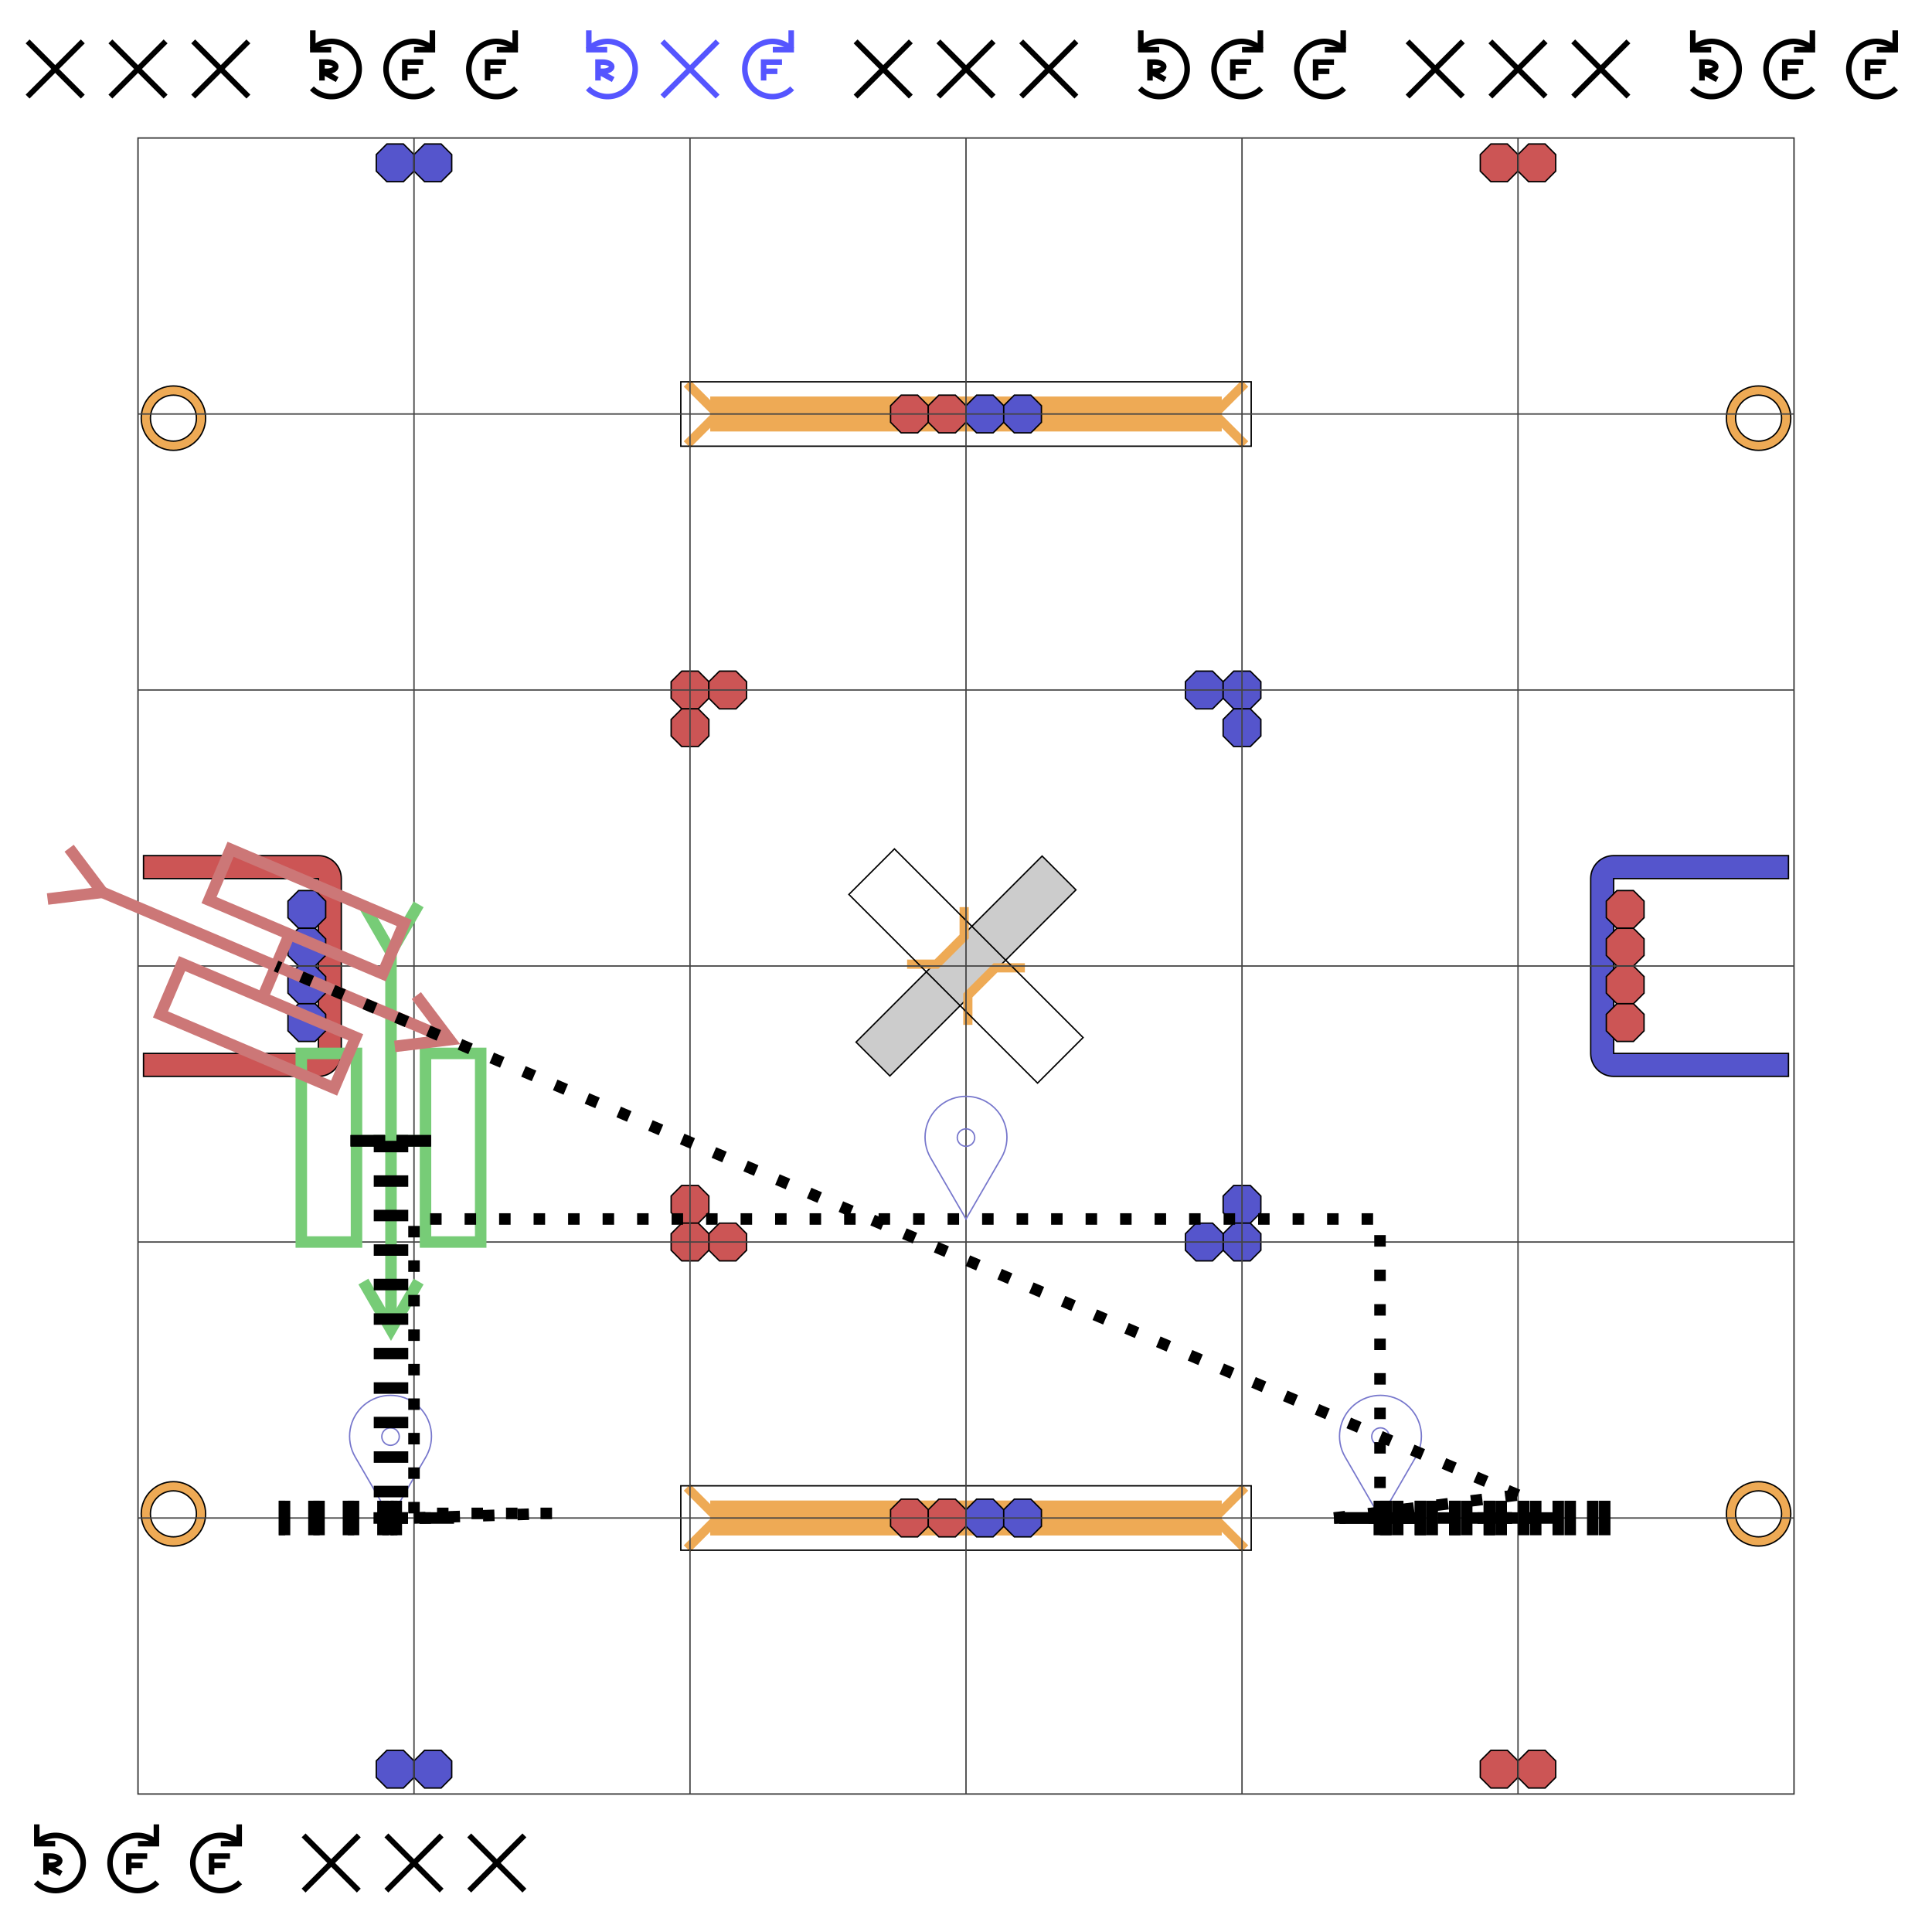
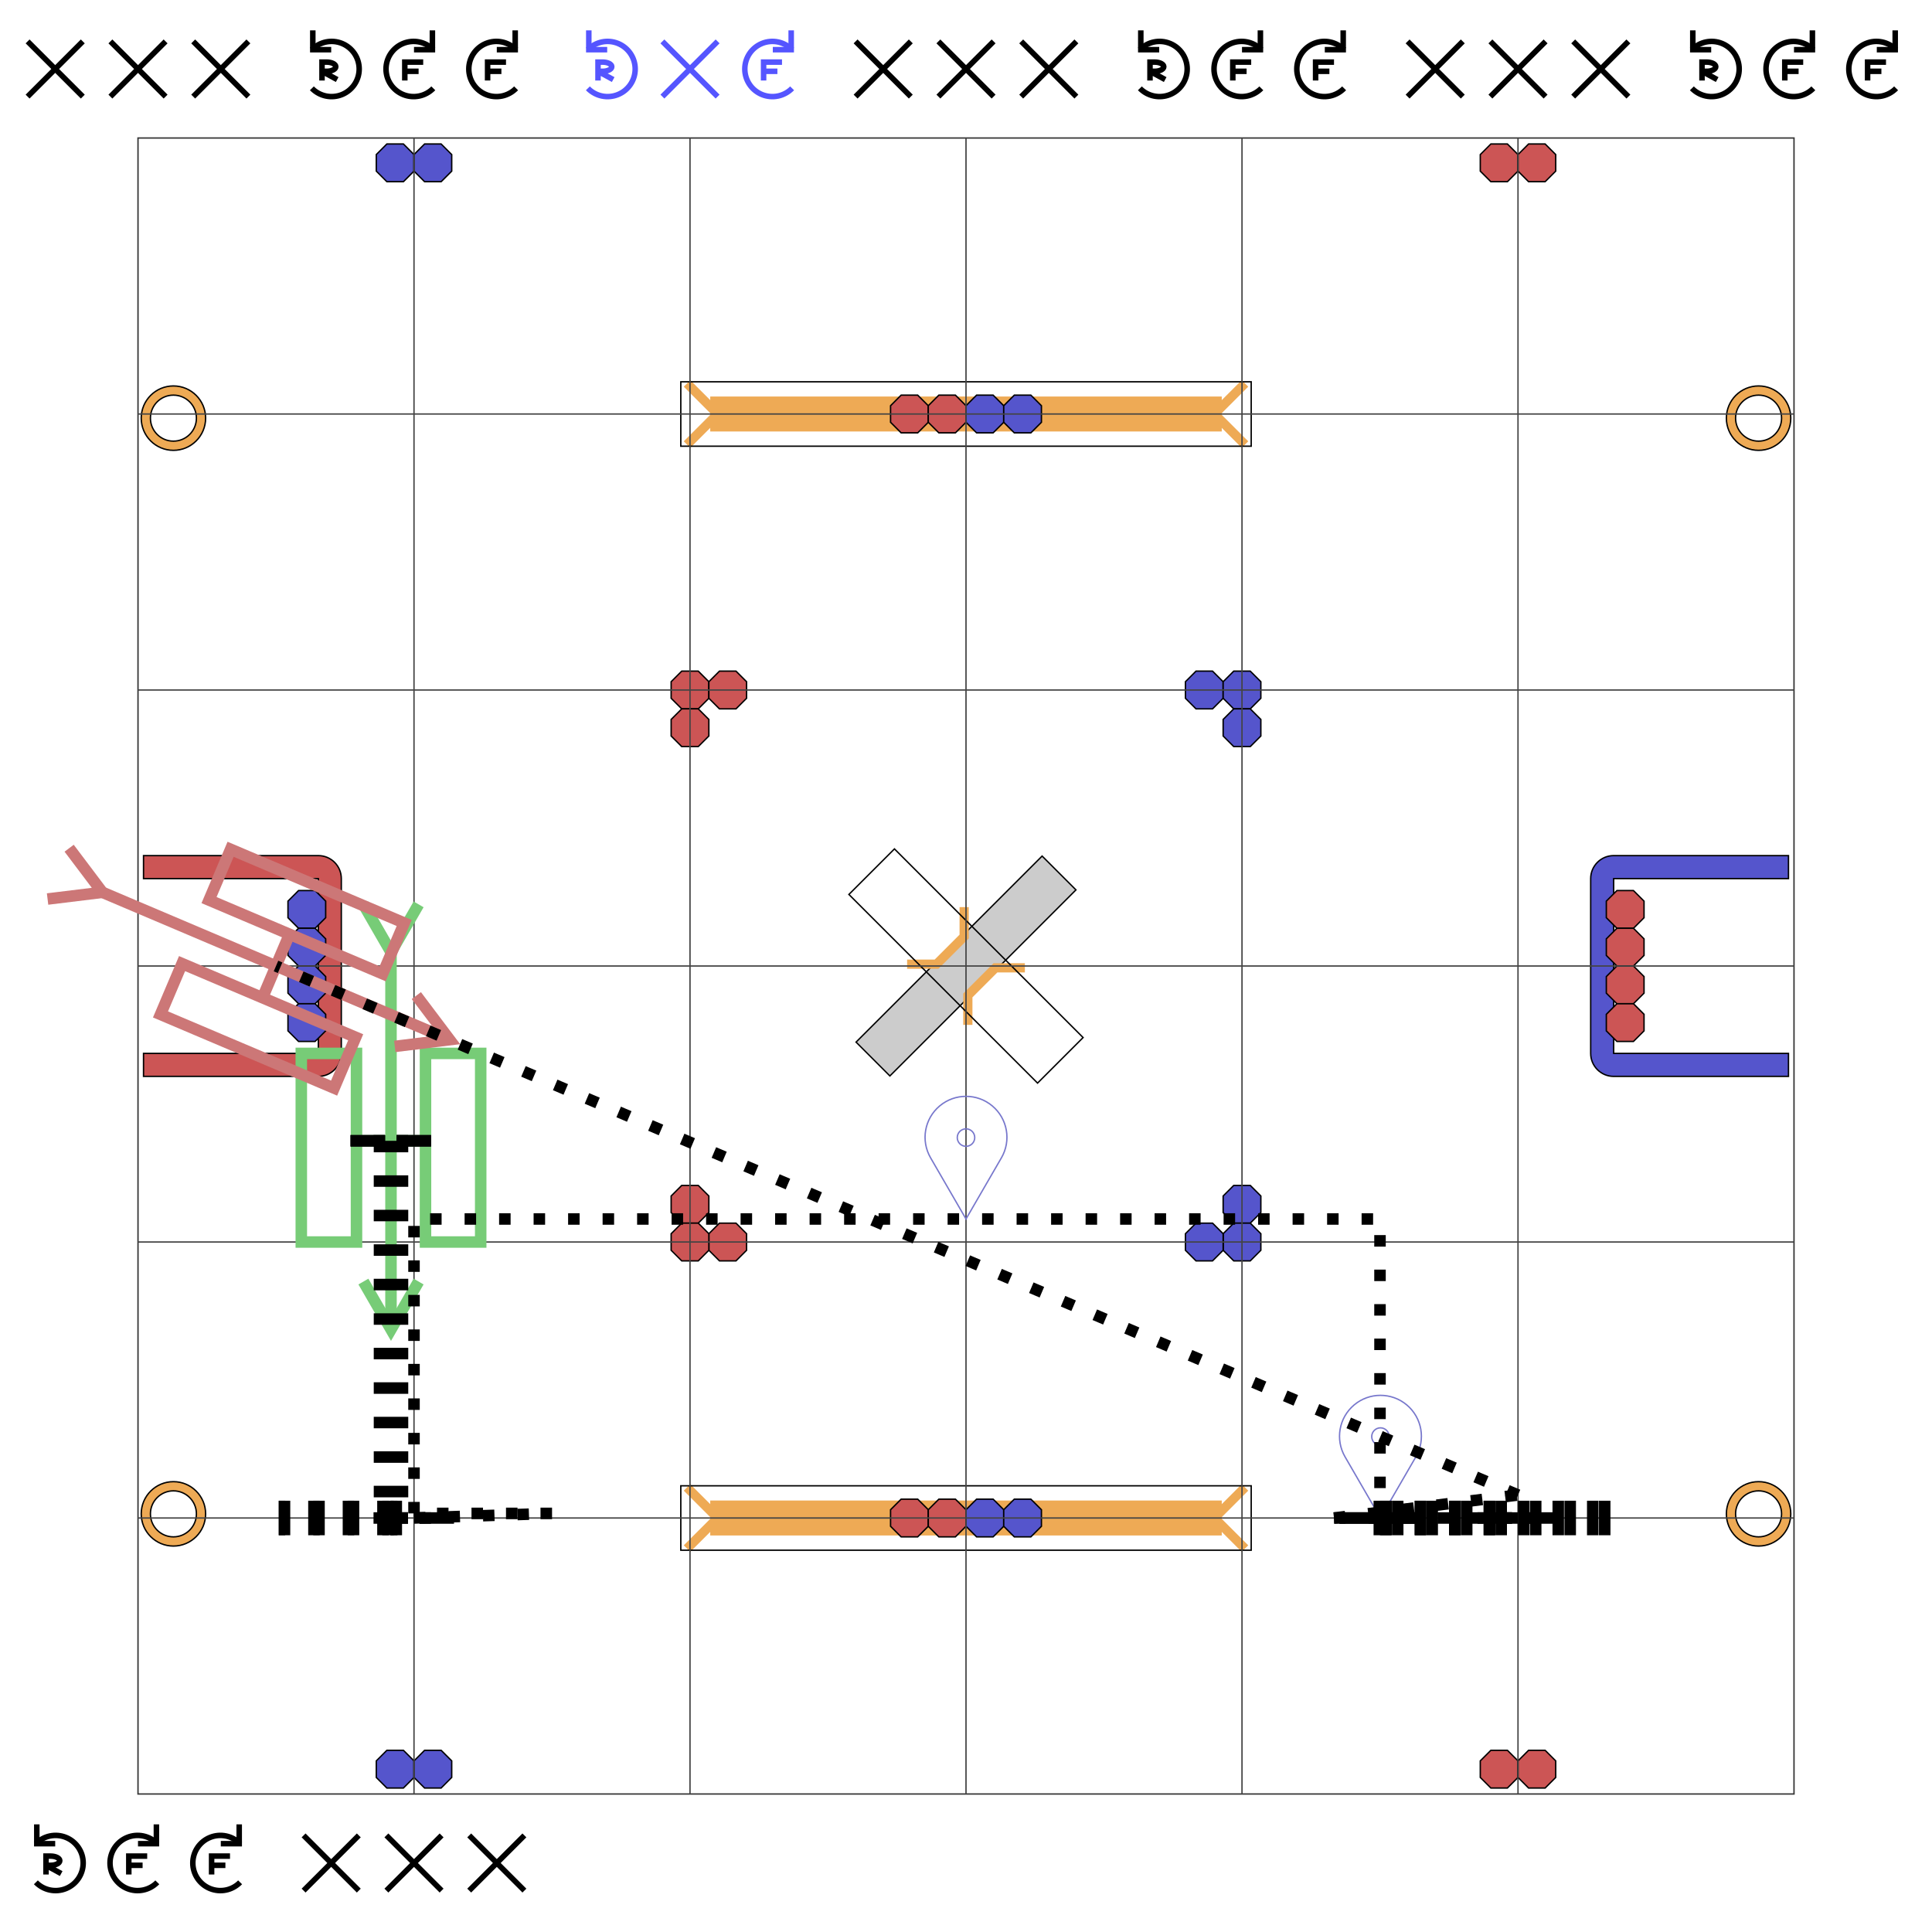
<svg xmlns="http://www.w3.org/2000/svg" version="1.1" width="600" height="600" viewBox="-2100 -2100 4200 4200">
  <g transform="scale(1, -1)">
    <rect x="-2100" y="-2100" width="4200" height="4200" fill="#ffffff" />
    <rect x="-1800" y="-1800" width="3600" height="3600" fill="none" stroke="#333333" stroke-width="3" />
    <path d="M -1788 240 l 380 0 a 50 50 0 0 0 50 -50 l 0 -380 a 50 50 0 0 0 -50 -50 l -380 0  l 0 50 l 380 0 l 0 380 l -380 0 z" fill="#cc5555" stroke="#000000" stroke-width="3" />
    <path d="M 1788 240 l -380 0 a 50 50 0 0 1 -50 -50 l 0 -380 a 50 50 0 0 1 50 -50 l 380 0  l 0 50 l -380 0 l 0 380 l 380 0 z" fill="#5555cc" stroke="#000000" stroke-width="3" />
    <rect x="-550" y="1200" width="20" height="94" transform="rotate(45, -540, 1200)" fill="#eeaa55" />
    <rect x="-550" y="1200" width="20" height="94" transform="rotate(135, -540, 1200)" fill="#eeaa55" />
    <rect x="530" y="1200" width="20" height="94" transform="rotate(-45, 540, 1200)" fill="#eeaa55" />
    <rect x="530" y="1200" width="20" height="94" transform="rotate(-135, 540, 1200)" fill="#eeaa55" />
    <rect x="-550" y="-1200" width="20" height="94" transform="rotate(45, -540, -1200)" fill="#eeaa55" />
    <rect x="-550" y="-1200" width="20" height="94" transform="rotate(135, -540, -1200)" fill="#eeaa55" />
    <rect x="530" y="-1200" width="20" height="94" transform="rotate(-45, 540, -1200)" fill="#eeaa55" />
    <rect x="530" y="-1200" width="20" height="94" transform="rotate(-135, 540, -1200)" fill="#eeaa55" />
    <rect x="-556" y="1162" width="1112" height="76" fill="#eeaa55" />
    <rect x="-620" y="1130" width="1240" height="140" fill="none" stroke="#000000" stroke-width="3" />
    <rect x="-556" y="-1238" width="1112" height="76" fill="#eeaa55" />
    <rect x="-620" y="-1270" width="1240" height="140" fill="none" stroke="#000000" stroke-width="3" />
    <rect x="-286" y="-52" width="572" height="104" transform="rotate(45)" fill="#cccccc" stroke="#000000" stroke-width="3" />
    <polyline points="-128,4 -64,4 -4,64 -4,128" fill="none" stroke="#eeaa55" stroke-width="20" />
    <polyline points="128,-4 64,-4 4,-64 4,-128" fill="none" stroke="#eeaa55" stroke-width="20" />
    <rect x="-290" y="-70" width="580" height="140" transform="rotate(-45)" fill="none" stroke="#000000" stroke-width="3" />
    <path d="M 1118,1728 l 0 36 l 23 23 l 36 0 l 23 -23 l  0 -36 l -23 -23 l -36 0 l -23 23 z" fill="#cc5555" stroke="#000000" stroke-width="3" fill-rule="evenodd" />
    <path d="M 1200,1728 l 0 36 l 23 23 l 36 0 l 23 -23 l  0 -36 l -23 -23 l -36 0 l -23 23 z" fill="#cc5555" stroke="#000000" stroke-width="3" fill-rule="evenodd" />
    <path d="M -164,1182 l 0 36 l 23 23 l 36 0 l 23 -23 l  0 -36 l -23 -23 l -36 0 l -23 23 z" fill="#cc5555" stroke="#000000" stroke-width="3" fill-rule="evenodd" />
    <path d="M -82,1182 l 0 36 l 23 23 l 36 0 l 23 -23 l  0 -36 l -23 -23 l -36 0 l -23 23 z" fill="#cc5555" stroke="#000000" stroke-width="3" fill-rule="evenodd" />
    <path d="M -641,582 l 0 36 l 23 23 l 36 0 l 23 -23 l  0 -36 l -23 -23 l -36 0 l -23 23 z" fill="#cc5555" stroke="#000000" stroke-width="3" fill-rule="evenodd" />
    <path d="M -559,582 l 0 36 l 23 23 l 36 0 l 23 -23 l  0 -36 l -23 -23 l -36 0 l -23 23 z" fill="#cc5555" stroke="#000000" stroke-width="3" fill-rule="evenodd" />
    <path d="M -641,500 l 0 36 l 23 23 l 36 0 l 23 -23 l  0 -36 l -23 -23 l -36 0 l -23 23 z" fill="#cc5555" stroke="#000000" stroke-width="3" fill-rule="evenodd" />
    <path d="M 1392,105 l 0 36 l 23 23 l 36 0 l 23 -23 l  0 -36 l -23 -23 l -36 0 l -23 23 z" fill="#cc5555" stroke="#000000" stroke-width="3" fill-rule="evenodd" />
    <path d="M 1392,23 l 0 36 l 23 23 l 36 0 l 23 -23 l  0 -36 l -23 -23 l -36 0 l -23 23 z" fill="#cc5555" stroke="#000000" stroke-width="3" fill-rule="evenodd" />
    <path d="M 1392,-59 l 0 36 l 23 23 l 36 0 l 23 -23 l  0 -36 l -23 -23 l -36 0 l -23 23 z" fill="#cc5555" stroke="#000000" stroke-width="3" fill-rule="evenodd" />
    <path d="M 1392,-141 l 0 36 l 23 23 l 36 0 l 23 -23 l  0 -36 l -23 -23 l -36 0 l -23 23 z" fill="#cc5555" stroke="#000000" stroke-width="3" fill-rule="evenodd" />
    <path d="M -641,-536 l 0 36 l 23 23 l 36 0 l 23 -23 l  0 -36 l -23 -23 l -36 0 l -23 23 z" fill="#cc5555" stroke="#000000" stroke-width="3" fill-rule="evenodd" />
    <path d="M -559,-618 l 0 36 l 23 23 l 36 0 l 23 -23 l  0 -36 l -23 -23 l -36 0 l -23 23 z" fill="#cc5555" stroke="#000000" stroke-width="3" fill-rule="evenodd" />
    <path d="M -641,-618 l 0 36 l 23 23 l 36 0 l 23 -23 l  0 -36 l -23 -23 l -36 0 l -23 23 z" fill="#cc5555" stroke="#000000" stroke-width="3" fill-rule="evenodd" />
    <path d="M -164,-1218 l 0 36 l 23 23 l 36 0 l 23 -23 l  0 -36 l -23 -23 l -36 0 l -23 23 z" fill="#cc5555" stroke="#000000" stroke-width="3" fill-rule="evenodd" />
    <path d="M -82,-1218 l 0 36 l 23 23 l 36 0 l 23 -23 l  0 -36 l -23 -23 l -36 0 l -23 23 z" fill="#cc5555" stroke="#000000" stroke-width="3" fill-rule="evenodd" />
    <path d="M 1118,-1764 l 0 36 l 23 23 l 36 0 l 23 -23 l  0 -36 l -23 -23 l -36 0 l -23 23 z" fill="#cc5555" stroke="#000000" stroke-width="3" fill-rule="evenodd" />
    <path d="M 1200,-1764 l 0 36 l 23 23 l 36 0 l 23 -23 l  0 -36 l -23 -23 l -36 0 l -23 23 z" fill="#cc5555" stroke="#000000" stroke-width="3" fill-rule="evenodd" />
    <path d="M -1282,1728 l 0 36 l 23 23 l 36 0 l 23 -23 l  0 -36 l -23 -23 l -36 0 l -23 23 z" fill="#5555cc" stroke="#000000" stroke-width="3" fill-rule="evenodd" />
    <path d="M -1200,1728 l 0 36 l 23 23 l 36 0 l 23 -23 l  0 -36 l -23 -23 l -36 0 l -23 23 z" fill="#5555cc" stroke="#000000" stroke-width="3" fill-rule="evenodd" />
    <path d="M 0,1182 l 0 36 l 23 23 l 36 0 l 23 -23 l  0 -36 l -23 -23 l -36 0 l -23 23 z" fill="#5555cc" stroke="#000000" stroke-width="3" fill-rule="evenodd" />
    <path d="M 82,1182 l 0 36 l 23 23 l 36 0 l 23 -23 l  0 -36 l -23 -23 l -36 0 l -23 23 z" fill="#5555cc" stroke="#000000" stroke-width="3" fill-rule="evenodd" />
    <path d="M 477,582 l 0 36 l 23 23 l 36 0 l 23 -23 l  0 -36 l -23 -23 l -36 0 l -23 23 z" fill="#5555cc" stroke="#000000" stroke-width="3" fill-rule="evenodd" />
    <path d="M 559,582 l 0 36 l 23 23 l 36 0 l 23 -23 l  0 -36 l -23 -23 l -36 0 l -23 23 z" fill="#5555cc" stroke="#000000" stroke-width="3" fill-rule="evenodd" />
    <path d="M 559,500 l 0 36 l 23 23 l 36 0 l 23 -23 l  0 -36 l -23 -23 l -36 0 l -23 23 z" fill="#5555cc" stroke="#000000" stroke-width="3" fill-rule="evenodd" />
    <path d="M -1474,105 l 0 36 l 23 23 l 36 0 l 23 -23 l  0 -36 l -23 -23 l -36 0 l -23 23 z" fill="#5555cc" stroke="#000000" stroke-width="3" fill-rule="evenodd" />
    <path d="M -1474,23 l 0 36 l 23 23 l 36 0 l 23 -23 l  0 -36 l -23 -23 l -36 0 l -23 23 z" fill="#5555cc" stroke="#000000" stroke-width="3" fill-rule="evenodd" />
    <path d="M -1474,-59 l 0 36 l 23 23 l 36 0 l 23 -23 l  0 -36 l -23 -23 l -36 0 l -23 23 z" fill="#5555cc" stroke="#000000" stroke-width="3" fill-rule="evenodd" />
    <path d="M -1474,-141 l 0 36 l 23 23 l 36 0 l 23 -23 l  0 -36 l -23 -23 l -36 0 l -23 23 z" fill="#5555cc" stroke="#000000" stroke-width="3" fill-rule="evenodd" />
    <path d="M 559,-536 l 0 36 l 23 23 l 36 0 l 23 -23 l  0 -36 l -23 -23 l -36 0 l -23 23 z" fill="#5555cc" stroke="#000000" stroke-width="3" fill-rule="evenodd" />
    <path d="M 559,-618 l 0 36 l 23 23 l 36 0 l 23 -23 l  0 -36 l -23 -23 l -36 0 l -23 23 z" fill="#5555cc" stroke="#000000" stroke-width="3" fill-rule="evenodd" />
    <path d="M 477,-618 l 0 36 l 23 23 l 36 0 l 23 -23 l  0 -36 l -23 -23 l -36 0 l -23 23 z" fill="#5555cc" stroke="#000000" stroke-width="3" fill-rule="evenodd" />
    <path d="M 0,-1218 l 0 36 l 23 23 l 36 0 l 23 -23 l  0 -36 l -23 -23 l -36 0 l -23 23 z" fill="#5555cc" stroke="#000000" stroke-width="3" fill-rule="evenodd" />
    <path d="M 82,-1218 l 0 36 l 23 23 l 36 0 l 23 -23 l  0 -36 l -23 -23 l -36 0 l -23 23 z" fill="#5555cc" stroke="#000000" stroke-width="3" fill-rule="evenodd" />
    <path d="M -1282,-1764 l 0 36 l 23 23 l 36 0 l 23 -23 l  0 -36 l -23 -23 l -36 0 l -23 23 z" fill="#5555cc" stroke="#000000" stroke-width="3" fill-rule="evenodd" />
    <path d="M -1200,-1764 l 0 36 l 23 23 l 36 0 l 23 -23 l  0 -36 l -23 -23 l -36 0 l -23 23 z" fill="#5555cc" stroke="#000000" stroke-width="3" fill-rule="evenodd" />
    <path d="M -1793,1191 a 70 70 0 0 0 140 0 a 70 70 0 0 0 -140 0 z m 20 0 a 50 50 0 0 0 100 0 a 50 50 0 0 0 -100 0 z" fill="#eeaa55" stroke="#000000" stroke-width="3" fill-rule="evenodd" />
    <path d="M 1653,1191 a 70 70 0 0 0 140 0 a 70 70 0 0 0 -140 0 z m 20 0 a 50 50 0 0 0 100 0 a 50 50 0 0 0 -100 0 z" fill="#eeaa55" stroke="#000000" stroke-width="3" fill-rule="evenodd" />
    <path d="M -1793,-1191 a 70 70 0 0 0 140 0 a 70 70 0 0 0 -140 0 z m 20 0 a 50 50 0 0 0 100 0 a 50 50 0 0 0 -100 0 z" fill="#eeaa55" stroke="#000000" stroke-width="3" fill-rule="evenodd" />
    <path d="M 1653,-1191 a 70 70 0 0 0 140 0 a 70 70 0 0 0 -140 0 z m 20 0 a 50 50 0 0 0 100 0 a 50 50 0 0 0 -100 0 z" fill="#eeaa55" stroke="#000000" stroke-width="3" fill-rule="evenodd" />
    <line x1="-1800" y1="-1200" x2="1800" y2="-1200" stroke="#444444" stroke-width="3" />
    <line x1="-1800" y1="-600" x2="1800" y2="-600" stroke="#444444" stroke-width="3" />
    <line x1="-1800" y1="0" x2="1800" y2="0" stroke="#444444" stroke-width="3" />
    <line x1="-1800" y1="600" x2="1800" y2="600" stroke="#444444" stroke-width="3" />
    <line x1="-1800" y1="1200" x2="1800" y2="1200" stroke="#444444" stroke-width="3" />
    <line x1="-1200" y1="-1800" x2="-1200" y2="1800" stroke="#444444" stroke-width="3" />
    <line x1="-600" y1="-1800" x2="-600" y2="1800" stroke="#444444" stroke-width="3" />
    <line x1="0" y1="-1800" x2="0" y2="1800" stroke="#444444" stroke-width="3" />
    <line x1="600" y1="-1800" x2="600" y2="1800" stroke="#444444" stroke-width="3" />
    <line x1="1200" y1="-1800" x2="1200" y2="1800" stroke="#444444" stroke-width="3" />
    <g transform="translate(-1250.0 -380.0)  rotate(-180)">
      <rect x="-195" y="-190" width="120" height="410" fill="none" stroke="#77cc77" stroke-width="25" />
      <rect x="75" y="-190" width="120" height="410" fill="none" stroke="#77cc77" stroke-width="25" />
      <line x1="-75" y1="0" x2="75" y2="0" stroke="#77cc77" stroke-width="25" />
      <line x1="0" y1="-410" x2="0" y2="410" stroke="#77cc77" stroke-width="25" />
      <polyline points="-60,306 0,410 60,306" fill="none" stroke="#77cc77" stroke-width="25" />
      <polyline points="-60,-514 0,-410 60,-514" fill="none" stroke="#77cc77" stroke-width="25" />
    </g>
    <g transform="translate(-1500 0)  rotate(-113)">
      <rect x="-195" y="-190" width="120" height="410" fill="none" stroke="#cc7777" stroke-width="25" />
      <rect x="75" y="-190" width="120" height="410" fill="none" stroke="#cc7777" stroke-width="25" />
      <line x1="-75" y1="0" x2="75" y2="0" stroke="#cc7777" stroke-width="25" />
      <line x1="0" y1="-410" x2="0" y2="410" stroke="#cc7777" stroke-width="25" />
      <polyline points="-60,306 0,410 60,306" fill="none" stroke="#cc7777" stroke-width="25" />
      <polyline points="-60,-514 0,-410 60,-514" fill="none" stroke="#cc7777" stroke-width="25" />
    </g>
-     <path d="M -1251,-1200 l -77 133 a 89 89 0 1 0 154 0 z m -19 177 a 19 19 0 0 0 38 0 a 19 19 0 0 0 -38 0 z" fill="none" stroke="#7777cc" stroke-width="3" fill-rule="evenodd" />
    <path d="M 0,-550 l -77 133 a 89 89 0 1 0 154 0 z m -19 177 a 19 19 0 0 0 38 0 a 19 19 0 0 0 -38 0 z" fill="none" stroke="#7777cc" stroke-width="3" fill-rule="evenodd" />
    <path d="M 901,-1200 l -77 133 a 89 89 0 1 0 154 0 z m -19 177 a 19 19 0 0 0 38 0 a 19 19 0 0 0 -38 0 z" fill="none" stroke="#7777cc" stroke-width="3" fill-rule="evenodd" />
    <line x1="-1288.0" y1="-380.0" x2="-1213.0" y2="-380.0" stroke="#000000" stroke-width="25" stroke-dasharray="25,25">
      <animateTransform attributeName="transform" type="rotate" to="360 -1250.0 -380.0" dur="2000ms" repeatCount="indefinite" from="0 -1250.0 -380.0" />
    </line>
    <line x1="-1338.0" y1="-380.0" x2="-1163.0" y2="-380.0" stroke="#000000" stroke-width="25" stroke-dasharray="75,25">
      <animateTransform attributeName="transform" type="rotate" to="360 -1250.0 -380.0" dur="2000ms" repeatCount="indefinite" from="0 -1250.0 -380.0" />
    </line>
    <line x1="-1338.0" y1="-380.0" x2="-1163.0" y2="-380.0" stroke="#000000" stroke-width="25" stroke-dasharray="75,25">
      <animateTransform attributeName="transform" type="rotate" to="360 -1250.0 -380.0" dur="2000ms" repeatCount="indefinite" from="0 -1250.0 -380.0" />
    </line>
    <polyline points="-1250.0,-380.0 -1250,-1200 -1494.0,-1200.0" fill="none" stroke="#000000" stroke-width="75" stroke-dasharray="25,50" stroke-linejoin="round" stroke-dashoffset="0">
      <animate attributeName="stroke-dashoffset" values="75;0" dur="1000ms" repeatCount="indefinite" />
    </polyline>
    <polyline points="-1494.0,-1200.0 -1236,-1200" fill="none" stroke="#000000" stroke-width="75" stroke-dasharray="25,50" stroke-linejoin="round" stroke-dashoffset="0">
      <animate attributeName="stroke-dashoffset" values="75;0" dur="1000ms" repeatCount="indefinite" />
    </polyline>
    <polyline points="-1236,-1200 -1251,-1200" fill="none" stroke="#000000" stroke-width="75" stroke-dasharray="25,50" stroke-linejoin="round" stroke-dashoffset="0">
      <animate attributeName="stroke-dashoffset" values="75;0" dur="1000ms" repeatCount="indefinite" />
    </polyline>
    <polyline points="-1251,-1200 -1200,-1200" fill="none" stroke="#000000" stroke-width="75" stroke-dasharray="25,50" stroke-linejoin="round" stroke-dashoffset="0">
      <animate attributeName="stroke-dashoffset" values="75;0" dur="1000ms" repeatCount="indefinite" />
    </polyline>
    <line x1="-1288" y1="-1200" x2="-1113" y2="-1200" stroke="#000000" stroke-width="25" stroke-dasharray="75,25">
      <animateTransform attributeName="transform" type="rotate" to="360 -1200 -1200" dur="2000ms" repeatCount="indefinite" from="0 -1200 -1200" />
    </line>
    <line x1="-1238" y1="-1200" x2="-1163" y2="-1200" stroke="#000000" stroke-width="25" stroke-dasharray="25,25">
      <animateTransform attributeName="transform" type="rotate" to="360 -1200 -1200" dur="2000ms" repeatCount="indefinite" from="0 -1200 -1200" />
    </line>
    <polyline points="-1200,-1200 -900,-1190" fill="none" stroke="#000000" stroke-width="25" stroke-dasharray="25,50" stroke-linejoin="round" stroke-dashoffset="0">
      <animate attributeName="stroke-dashoffset" values="75;0" dur="1000ms" repeatCount="indefinite" />
    </polyline>
    <polyline points="-900,-1190 -1200,-1190" fill="none" stroke="#000000" stroke-width="25" stroke-dasharray="25,50" stroke-linejoin="round" stroke-dashoffset="0">
      <animate attributeName="stroke-dashoffset" values="75;0" dur="1000ms" repeatCount="indefinite" />
    </polyline>
    <polyline points="-1200,-1190 -1200,-550 0,-550 900,-550 900,-1200" fill="none" stroke="#000000" stroke-width="25" stroke-dasharray="25,50" stroke-linejoin="round" stroke-dashoffset="0">
      <animate attributeName="stroke-dashoffset" values="75;0" dur="1000ms" repeatCount="indefinite" />
    </polyline>
    <line x1="812" y1="-1200" x2="987" y2="-1200" stroke="#000000" stroke-width="25" stroke-dasharray="75,25">
      <animateTransform attributeName="transform" type="rotate" to="360 900 -1200" dur="2000ms" repeatCount="indefinite" from="0 900 -1200" />
    </line>
    <line x1="812" y1="-1200" x2="987" y2="-1200" stroke="#000000" stroke-width="25" stroke-dasharray="75,25">
      <animateTransform attributeName="transform" type="rotate" to="360 900 -1200" dur="2000ms" repeatCount="indefinite" from="0 900 -1200" />
    </line>
    <polyline points="900,-1200 1401.0,-1200.0" fill="none" stroke="#000000" stroke-width="75" stroke-dasharray="25,50" stroke-linejoin="round" stroke-dashoffset="0">
      <animate attributeName="stroke-dashoffset" values="75;0" dur="1000ms" repeatCount="indefinite" />
    </polyline>
    <polyline points="1401.0,-1200.0 886,-1200" fill="none" stroke="#000000" stroke-width="75" stroke-dasharray="25,50" stroke-linejoin="round" stroke-dashoffset="0">
      <animate attributeName="stroke-dashoffset" values="75;0" dur="1000ms" repeatCount="indefinite" />
    </polyline>
    <polyline points="886,-1200 901,-1200" fill="none" stroke="#000000" stroke-width="75" stroke-dasharray="25,50" stroke-linejoin="round" stroke-dashoffset="0">
      <animate attributeName="stroke-dashoffset" values="75;0" dur="1000ms" repeatCount="indefinite" />
    </polyline>
    <polyline points="901,-1200 1200,-1200" fill="none" stroke="#000000" stroke-width="75" stroke-dasharray="25,50" stroke-linejoin="round" stroke-dashoffset="0">
      <animate attributeName="stroke-dashoffset" values="75;0" dur="1000ms" repeatCount="indefinite" />
    </polyline>
    <line x1="1112" y1="-1200" x2="1287" y2="-1200" stroke="#000000" stroke-width="25" stroke-dasharray="75,25">
      <animateTransform attributeName="transform" type="rotate" to="360 1200 -1200" dur="2000ms" repeatCount="indefinite" from="0 1200 -1200" />
    </line>
    <line x1="1162" y1="-1200" x2="1237" y2="-1200" stroke="#000000" stroke-width="25" stroke-dasharray="25,25">
      <animateTransform attributeName="transform" type="rotate" to="360 1200 -1200" dur="2000ms" repeatCount="indefinite" from="0 1200 -1200" />
    </line>
    <polyline points="1200,-1200 900,-1200 800,-1200" fill="none" stroke="#000000" stroke-width="25" stroke-dasharray="25,50" stroke-linejoin="round" stroke-dashoffset="0">
      <animate attributeName="stroke-dashoffset" values="75;0" dur="1000ms" repeatCount="indefinite" />
    </polyline>
    <polyline points="800,-1200 1200,-1150" fill="none" stroke="#000000" stroke-width="25" stroke-dasharray="25,50" stroke-linejoin="round" stroke-dashoffset="0">
      <animate attributeName="stroke-dashoffset" values="75;0" dur="1000ms" repeatCount="indefinite" />
    </polyline>
    <polyline points="1200,-1150 -1500,0" fill="none" stroke="#000000" stroke-width="25" stroke-dasharray="25,50" stroke-linejoin="round" stroke-dashoffset="0">
      <animate attributeName="stroke-dashoffset" values="75;0" dur="1000ms" repeatCount="indefinite" />
    </polyline>
    <line x1="-2040" y1="1890" x2="-1920" y2="2010" stroke="#000000" stroke-width="12" />
    <line x1="-2040" y1="2010" x2="-1920" y2="1890" stroke="#000000" stroke-width="12" />
    <line x1="-1860" y1="1890" x2="-1740" y2="2010" stroke="#000000" stroke-width="12" />
    <line x1="-1860" y1="2010" x2="-1740" y2="1890" stroke="#000000" stroke-width="12" />
    <line x1="-1680" y1="1890" x2="-1560" y2="2010" stroke="#000000" stroke-width="12" />
    <line x1="-1680" y1="2010" x2="-1560" y2="1890" stroke="#000000" stroke-width="12" />
    <path d="M -1422,1908 a 60 60 0 1 1 0 84" fill="none" stroke="#000000" stroke-width="12" />
    <path d="M -1380 1992 l -40 0 l 0 42" fill="none" stroke="#000000" stroke-width="12" />
    <path d="M -1400 1925 l 0 40 l 10 0 a 20 10 0 0 0 0 -20 l -10 0 l 33 -18" fill="none" stroke="#000000" stroke-width="12" />
    <path d="M -1158,1908 a 60 60 0 1 0 0 84" fill="none" stroke="#000000" stroke-width="12" />
    <path d="M -1200 1992 l 40 0 l 0 42" fill="none" stroke="#000000" stroke-width="12" />
    <path d="M -1180,1965 l -40 0 l 0 -40 m 0 20 l 30 0" fill="none" stroke="#000000" stroke-width="12" />
    <path d="M -978,1908 a 60 60 0 1 0 0 84" fill="none" stroke="#000000" stroke-width="12" />
    <path d="M -1020 1992 l 40 0 l 0 42" fill="none" stroke="#000000" stroke-width="12" />
    <path d="M -1000,1965 l -40 0 l 0 -40 m 0 20 l 30 0" fill="none" stroke="#000000" stroke-width="12" />
    <path d="M -822,1908 a 60 60 0 1 1 0 84" fill="none" stroke="#5555ff" stroke-width="12" />
    <path d="M -780 1992 l -40 0 l 0 42" fill="none" stroke="#5555ff" stroke-width="12" />
    <path d="M -800 1925 l 0 40 l 10 0 a 20 10 0 0 0 0 -20 l -10 0 l 33 -18" fill="none" stroke="#5555ff" stroke-width="12" />
    <line x1="-660" y1="1890" x2="-540" y2="2010" stroke="#5555ff" stroke-width="12" />
    <line x1="-660" y1="2010" x2="-540" y2="1890" stroke="#5555ff" stroke-width="12" />
    <path d="M -378,1908 a 60 60 0 1 0 0 84" fill="none" stroke="#5555ff" stroke-width="12" />
    <path d="M -420 1992 l 40 0 l 0 42" fill="none" stroke="#5555ff" stroke-width="12" />
    <path d="M -400,1965 l -40 0 l 0 -40 m 0 20 l 30 0" fill="none" stroke="#5555ff" stroke-width="12" />
    <line x1="-240" y1="1890" x2="-120" y2="2010" stroke="#000000" stroke-width="12" />
    <line x1="-240" y1="2010" x2="-120" y2="1890" stroke="#000000" stroke-width="12" />
    <line x1="-60" y1="1890" x2="60" y2="2010" stroke="#000000" stroke-width="12" />
    <line x1="-60" y1="2010" x2="60" y2="1890" stroke="#000000" stroke-width="12" />
    <line x1="120" y1="1890" x2="240" y2="2010" stroke="#000000" stroke-width="12" />
    <line x1="120" y1="2010" x2="240" y2="1890" stroke="#000000" stroke-width="12" />
    <path d="M 378,1908 a 60 60 0 1 1 0 84" fill="none" stroke="#000000" stroke-width="12" />
    <path d="M 420 1992 l -40 0 l 0 42" fill="none" stroke="#000000" stroke-width="12" />
    <path d="M 400 1925 l 0 40 l 10 0 a 20 10 0 0 0 0 -20 l -10 0 l 33 -18" fill="none" stroke="#000000" stroke-width="12" />
    <path d="M 642,1908 a 60 60 0 1 0 0 84" fill="none" stroke="#000000" stroke-width="12" />
    <path d="M 600 1992 l 40 0 l 0 42" fill="none" stroke="#000000" stroke-width="12" />
    <path d="M 620,1965 l -40 0 l 0 -40 m 0 20 l 30 0" fill="none" stroke="#000000" stroke-width="12" />
    <path d="M 822,1908 a 60 60 0 1 0 0 84" fill="none" stroke="#000000" stroke-width="12" />
    <path d="M 780 1992 l 40 0 l 0 42" fill="none" stroke="#000000" stroke-width="12" />
    <path d="M 800,1965 l -40 0 l 0 -40 m 0 20 l 30 0" fill="none" stroke="#000000" stroke-width="12" />
    <line x1="960" y1="1890" x2="1080" y2="2010" stroke="#000000" stroke-width="12" />
    <line x1="960" y1="2010" x2="1080" y2="1890" stroke="#000000" stroke-width="12" />
    <line x1="1140" y1="1890" x2="1260" y2="2010" stroke="#000000" stroke-width="12" />
    <line x1="1140" y1="2010" x2="1260" y2="1890" stroke="#000000" stroke-width="12" />
    <line x1="1320" y1="1890" x2="1440" y2="2010" stroke="#000000" stroke-width="12" />
    <line x1="1320" y1="2010" x2="1440" y2="1890" stroke="#000000" stroke-width="12" />
    <path d="M 1578,1908 a 60 60 0 1 1 0 84" fill="none" stroke="#000000" stroke-width="12" />
    <path d="M 1620 1992 l -40 0 l 0 42" fill="none" stroke="#000000" stroke-width="12" />
    <path d="M 1600 1925 l 0 40 l 10 0 a 20 10 0 0 0 0 -20 l -10 0 l 33 -18" fill="none" stroke="#000000" stroke-width="12" />
    <path d="M 1842,1908 a 60 60 0 1 0 0 84" fill="none" stroke="#000000" stroke-width="12" />
    <path d="M 1800 1992 l 40 0 l 0 42" fill="none" stroke="#000000" stroke-width="12" />
    <path d="M 1820,1965 l -40 0 l 0 -40 m 0 20 l 30 0" fill="none" stroke="#000000" stroke-width="12" />
    <path d="M 2022,1908 a 60 60 0 1 0 0 84" fill="none" stroke="#000000" stroke-width="12" />
    <path d="M 1980 1992 l 40 0 l 0 42" fill="none" stroke="#000000" stroke-width="12" />
    <path d="M 2000,1965 l -40 0 l 0 -40 m 0 20 l 30 0" fill="none" stroke="#000000" stroke-width="12" />
    <path d="M 2178,1908 a 60 60 0 1 1 0 84" fill="none" stroke="#5555ff" stroke-width="12" />
    <path d="M 2220 1992 l -40 0 l 0 42" fill="none" stroke="#5555ff" stroke-width="12" />
    <path d="M 2200 1925 l 0 40 l 10 0 a 20 10 0 0 0 0 -20 l -10 0 l 33 -18" fill="none" stroke="#5555ff" stroke-width="12" />
    <line x1="2340" y1="1890" x2="2460" y2="2010" stroke="#5555ff" stroke-width="12" />
    <line x1="2340" y1="2010" x2="2460" y2="1890" stroke="#5555ff" stroke-width="12" />
    <path d="M 2622,1908 a 60 60 0 1 0 0 84" fill="none" stroke="#5555ff" stroke-width="12" />
    <path d="M 2580 1992 l 40 0 l 0 42" fill="none" stroke="#5555ff" stroke-width="12" />
    <path d="M 2600,1965 l -40 0 l 0 -40 m 0 20 l 30 0" fill="none" stroke="#5555ff" stroke-width="12" />
    <line x1="2760" y1="1890" x2="2880" y2="2010" stroke="#000000" stroke-width="12" />
    <line x1="2760" y1="2010" x2="2880" y2="1890" stroke="#000000" stroke-width="12" />
    <line x1="2940" y1="1890" x2="3060" y2="2010" stroke="#000000" stroke-width="12" />
    <line x1="2940" y1="2010" x2="3060" y2="1890" stroke="#000000" stroke-width="12" />
    <line x1="3120" y1="1890" x2="3240" y2="2010" stroke="#000000" stroke-width="12" />
    <line x1="3120" y1="2010" x2="3240" y2="1890" stroke="#000000" stroke-width="12" />
    <path d="M -2022,-1992 a 60 60 0 1 1 0 84" fill="none" stroke="#000000" stroke-width="12" />
    <path d="M -1980 -1908 l -40 0 l 0 42" fill="none" stroke="#000000" stroke-width="12" />
    <path d="M -2000 -1975 l 0 40 l 10 0 a 20 10 0 0 0 0 -20 l -10 0 l 33 -18" fill="none" stroke="#000000" stroke-width="12" />
    <path d="M -1758,-1992 a 60 60 0 1 0 0 84" fill="none" stroke="#000000" stroke-width="12" />
    <path d="M -1800 -1908 l 40 0 l 0 42" fill="none" stroke="#000000" stroke-width="12" />
    <path d="M -1780,-1935 l -40 0 l 0 -40 m 0 20 l 30 0" fill="none" stroke="#000000" stroke-width="12" />
    <path d="M -1578,-1992 a 60 60 0 1 0 0 84" fill="none" stroke="#000000" stroke-width="12" />
    <path d="M -1620 -1908 l 40 0 l 0 42" fill="none" stroke="#000000" stroke-width="12" />
    <path d="M -1600,-1935 l -40 0 l 0 -40 m 0 20 l 30 0" fill="none" stroke="#000000" stroke-width="12" />
    <line x1="-1440" y1="-2010" x2="-1320" y2="-1890" stroke="#000000" stroke-width="12" />
    <line x1="-1440" y1="-1890" x2="-1320" y2="-2010" stroke="#000000" stroke-width="12" />
    <line x1="-1260" y1="-2010" x2="-1140" y2="-1890" stroke="#000000" stroke-width="12" />
    <line x1="-1260" y1="-1890" x2="-1140" y2="-2010" stroke="#000000" stroke-width="12" />
    <line x1="-1080" y1="-2010" x2="-960" y2="-1890" stroke="#000000" stroke-width="12" />
    <line x1="-1080" y1="-1890" x2="-960" y2="-2010" stroke="#000000" stroke-width="12" />
  </g>
</svg>
